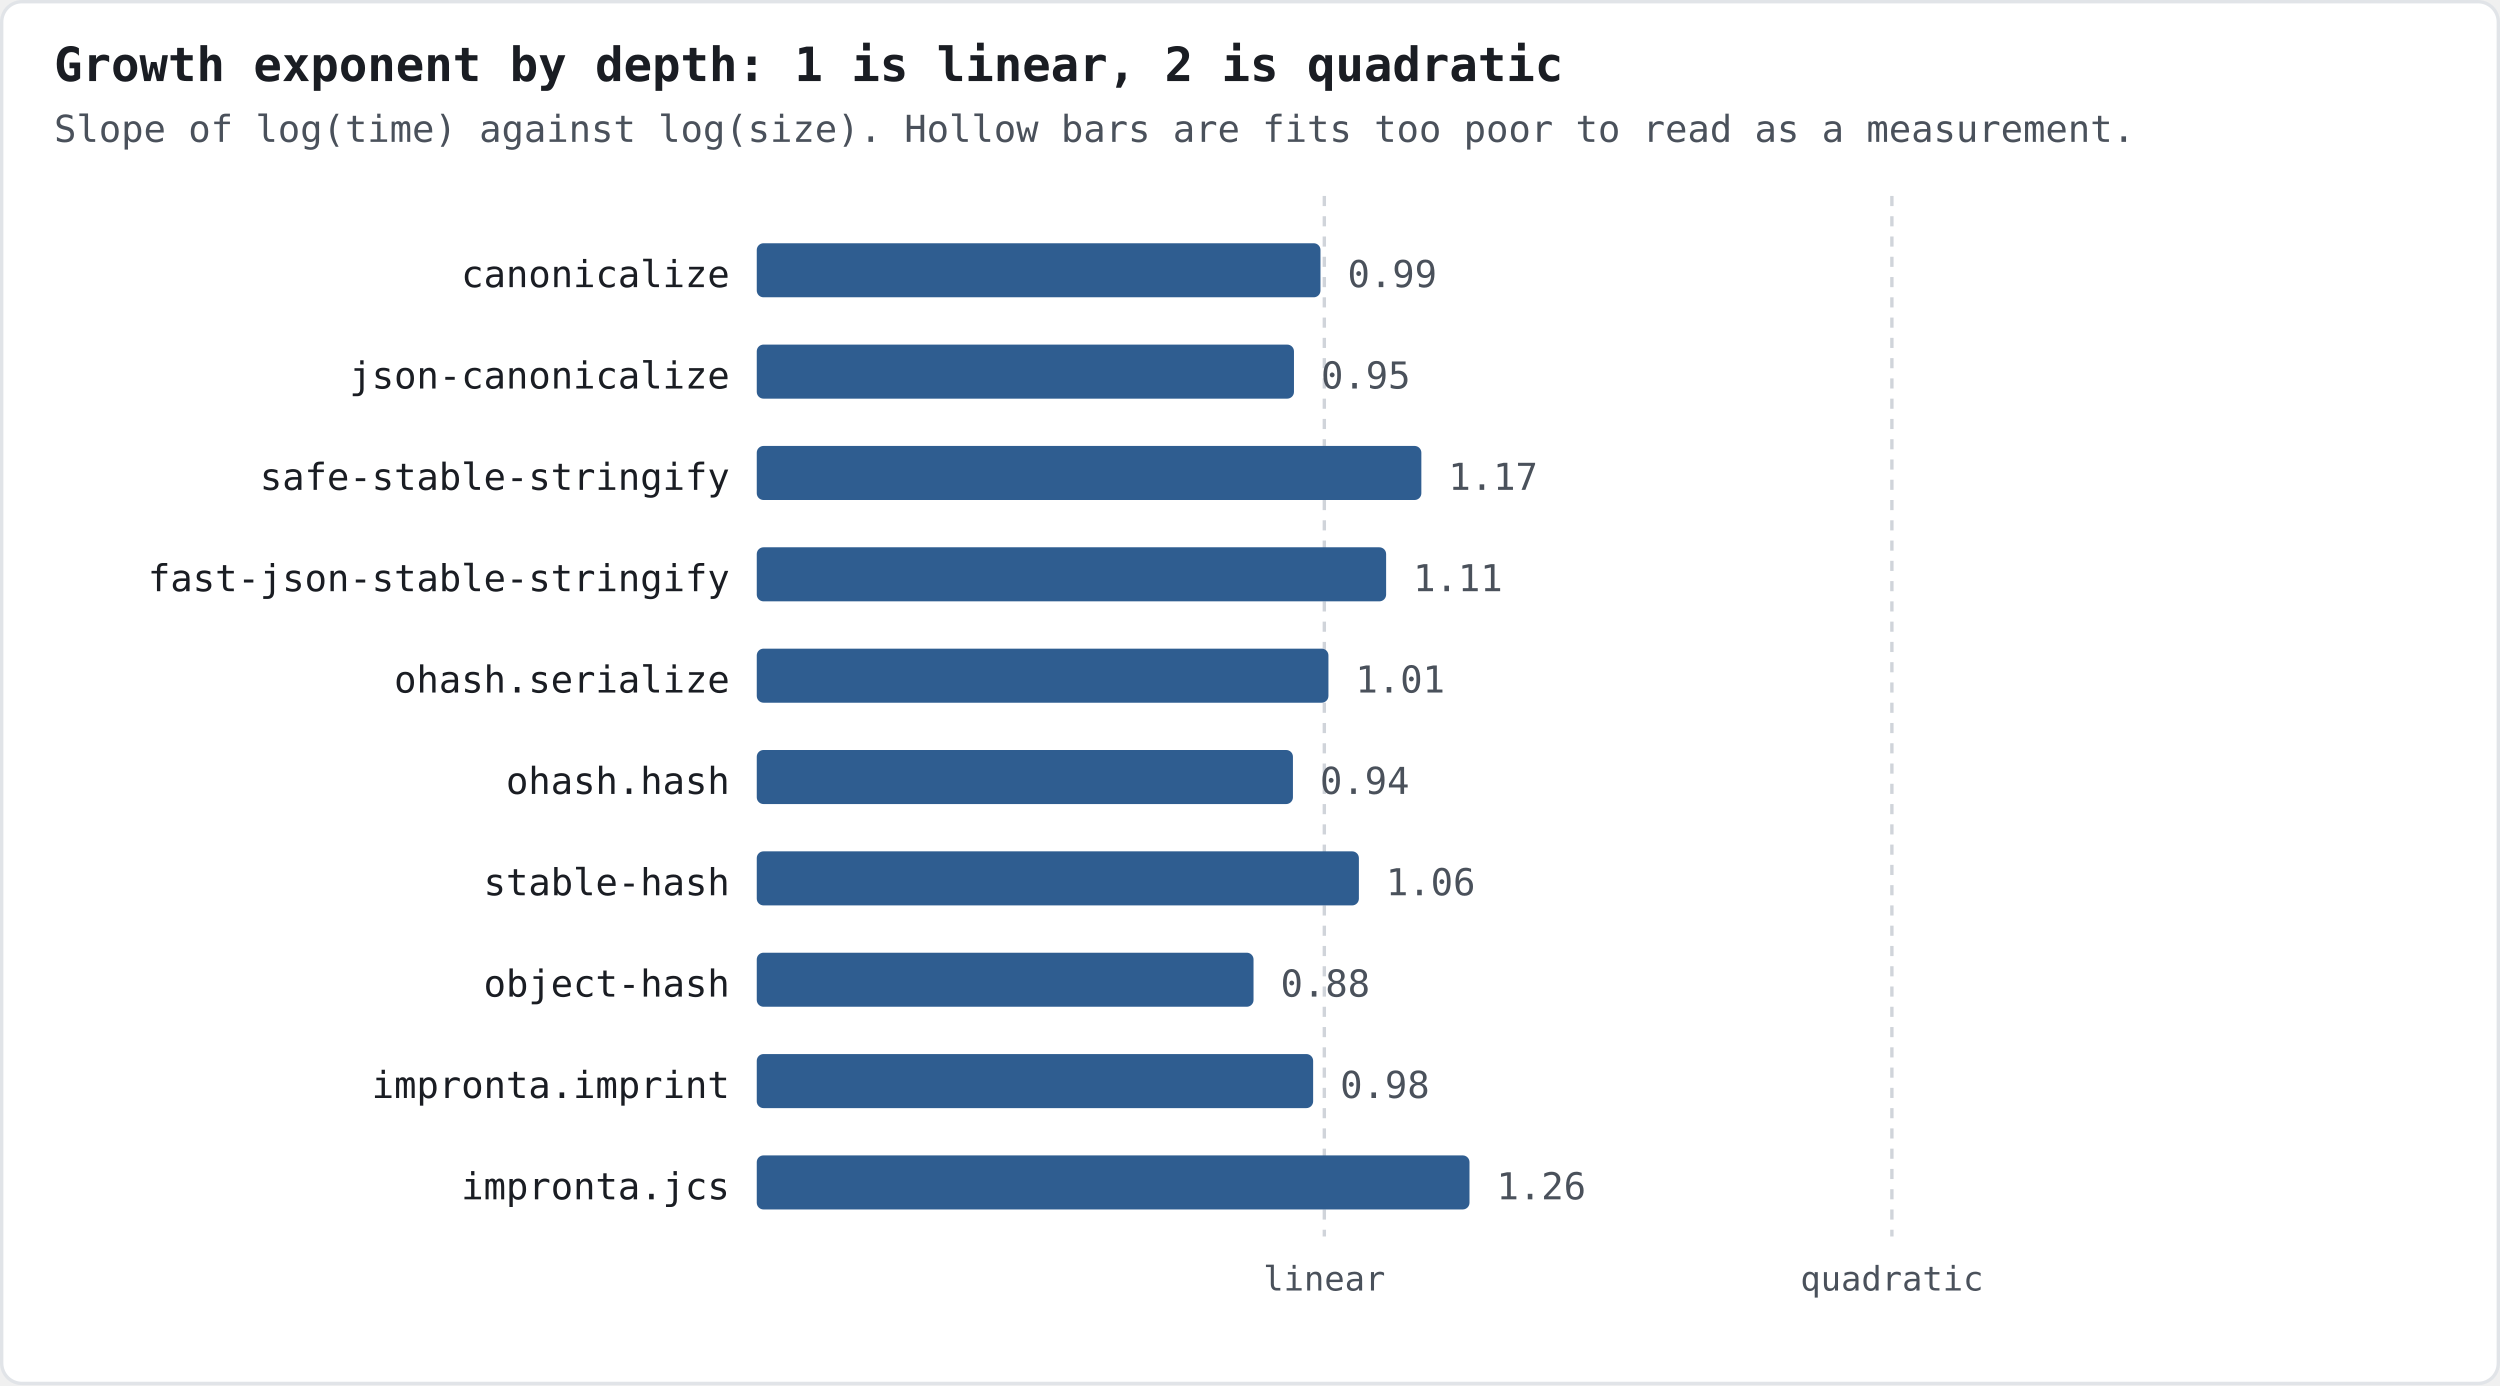
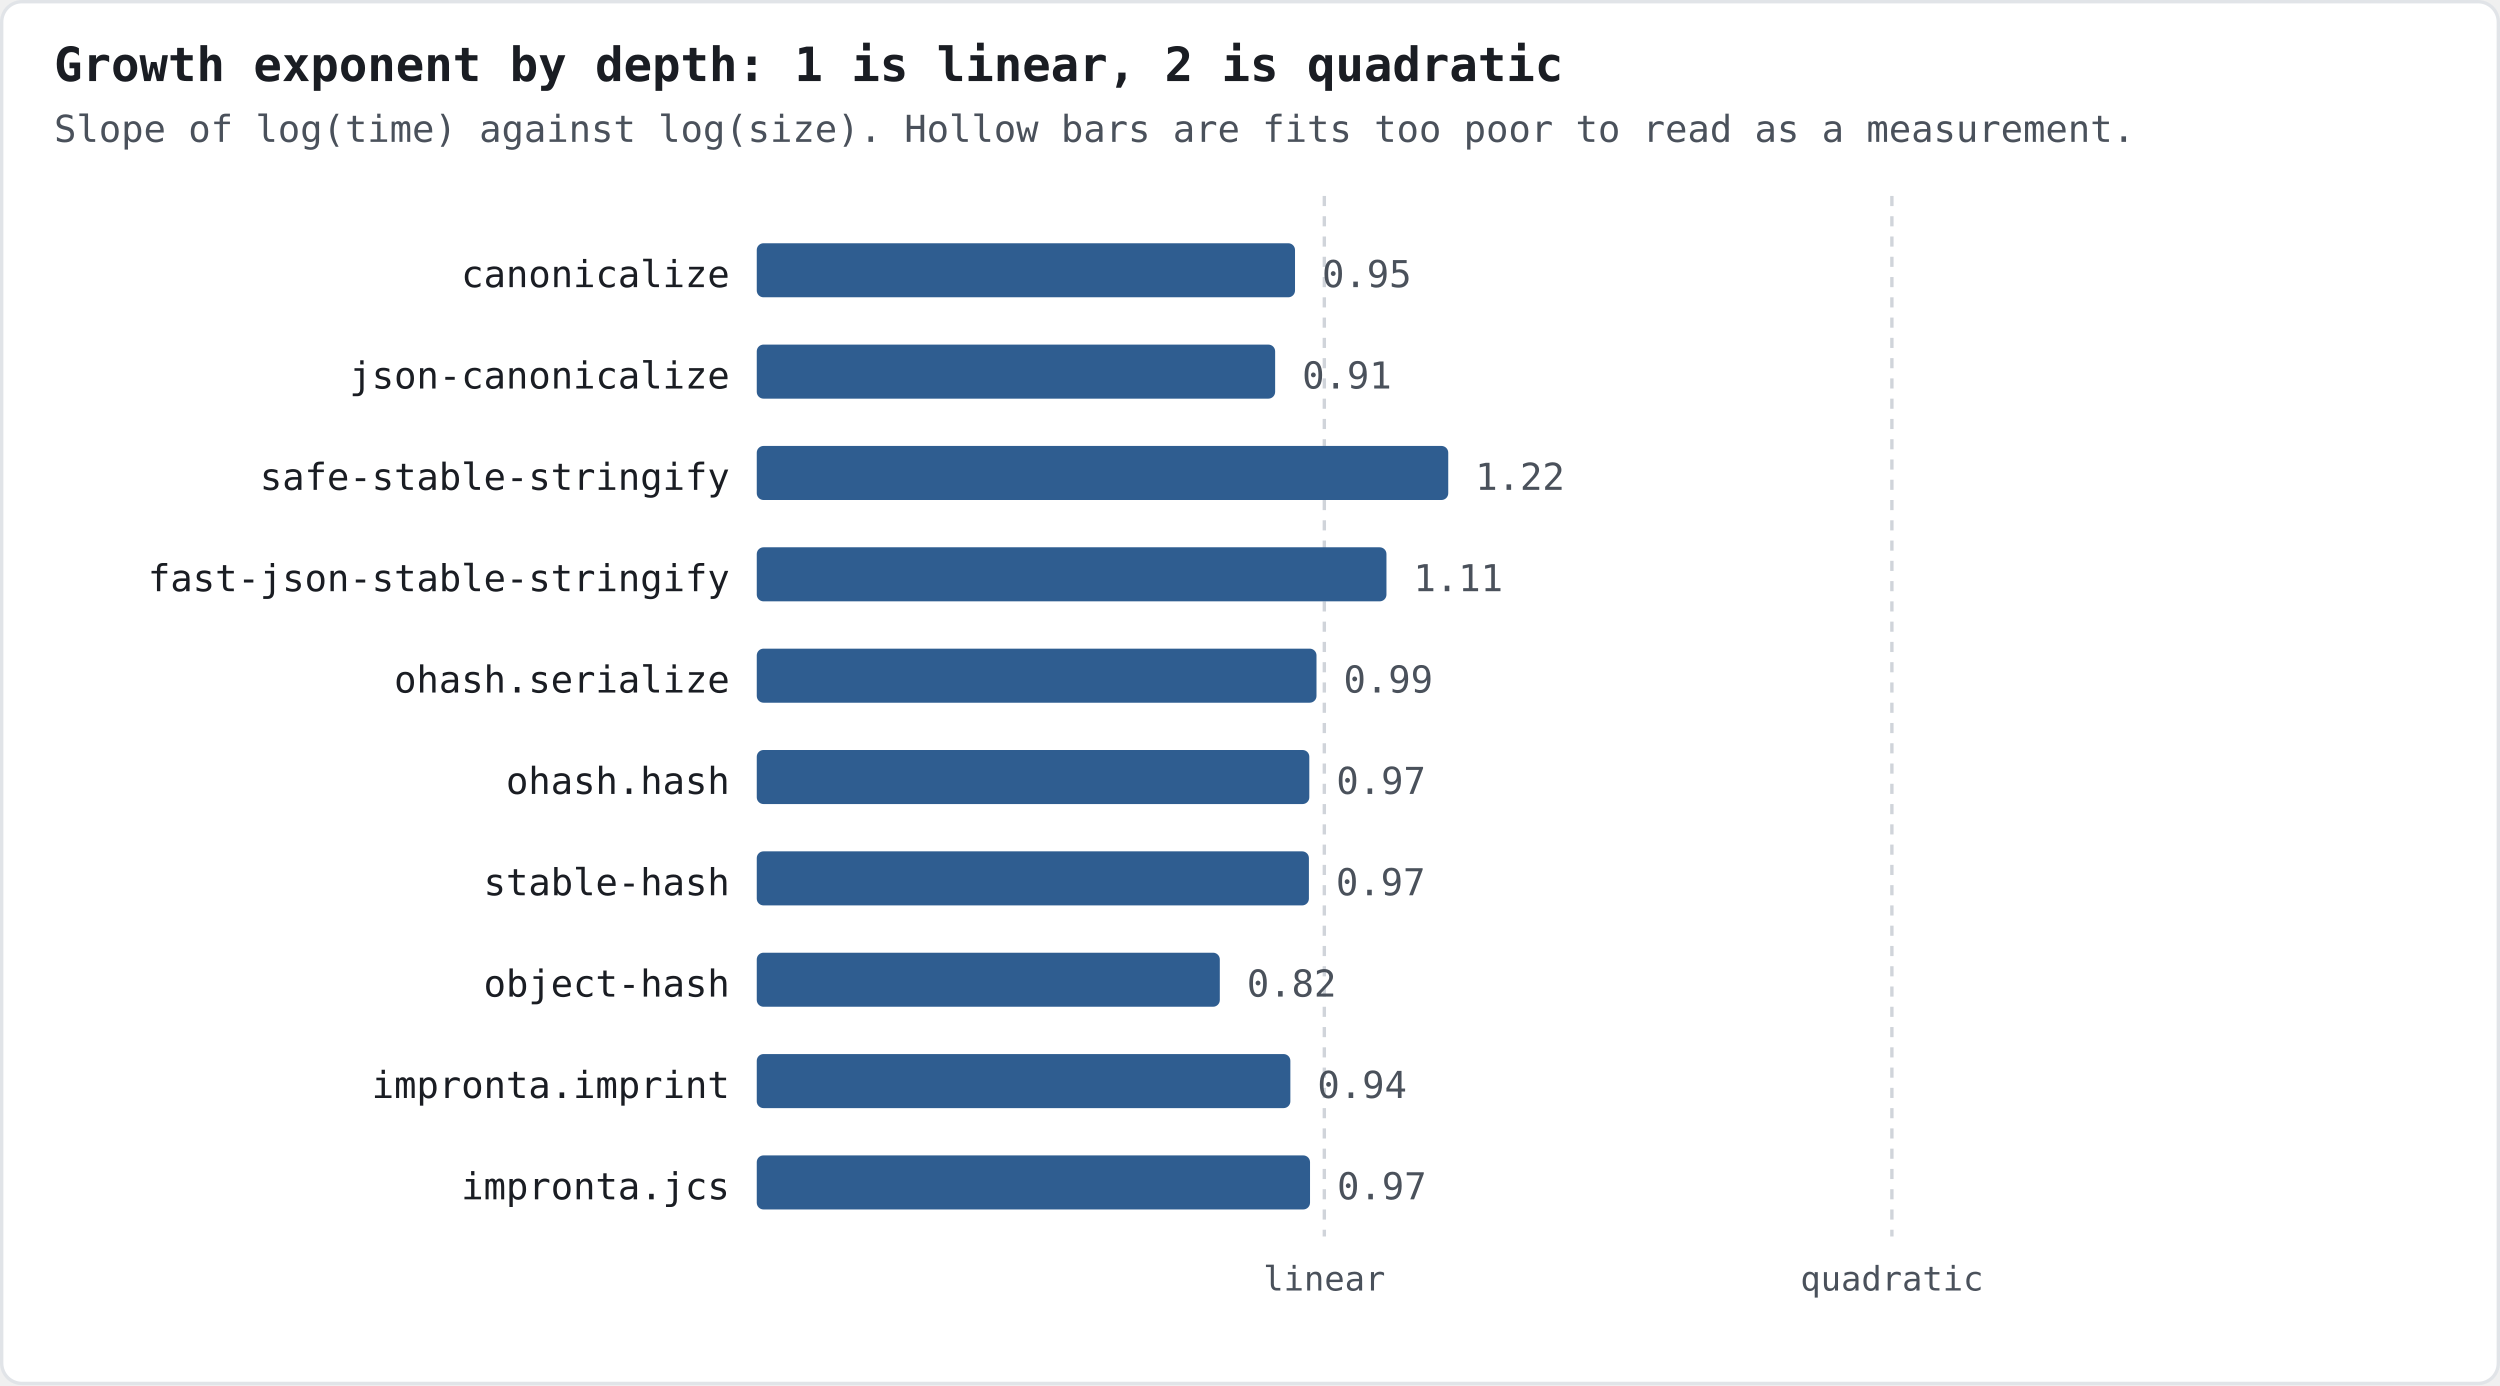
<svg xmlns="http://www.w3.org/2000/svg" width="740" height="410" viewBox="0 0 740 410" role="img" aria-label="Growth exponent by depth, by implementation">
  <style>text { font-family: ui-monospace, SFMono-Regular, Menlo, Consolas, monospace; }</style>
  <rect x="0.5" y="0.5" width="739" height="409" rx="6" fill="#ffffff" stroke="#e1e4e8" stroke-width="1" />
  <text x="16" y="24" class="f-fg" fill="#1a1d23" font-size="14" font-weight="700">Growth exponent by depth: 1 is linear, 2 is quadratic</text>
  <text x="16" y="42" class="f-muted" fill="#4a515b" font-size="11">Slope of log(time) against log(size). Hollow bars are fits too poor to read as a measurement.</text>
  <line x1="392" y1="58" x2="392" y2="366" class="s-grid" stroke="#d0d4da" stroke-width="1" stroke-dasharray="3 3" />
  <text x="392" y="382" class="f-muted" fill="#4a515b" font-size="10" text-anchor="middle">linear</text>
  <line x1="560" y1="58" x2="560" y2="366" class="s-grid" stroke="#d0d4da" stroke-width="1" stroke-dasharray="3 3" />
  <text x="560" y="382" class="f-muted" fill="#4a515b" font-size="10" text-anchor="middle">quadratic</text>
  <text x="216" y="85" class="f-fg" fill="#1a1d23" font-size="11" text-anchor="end">canonicalize</text>
-   <rect x="224" y="72" width="166.864" height="16" rx="2" class="f-bar" fill="#2f5d90" />
-   <text x="398.864" y="85" class="f-muted" fill="#4a515b" font-size="11">0.99</text>
+   <rect x="224" y="72" width="159.325" height="16" rx="2" class="f-bar" fill="#2f5d90" />
+   <text x="391.325" y="85" class="f-muted" fill="#4a515b" font-size="11">0.95</text>
  <text x="216" y="115" class="f-fg" fill="#1a1d23" font-size="11" text-anchor="end">json-canonicalize</text>
-   <rect x="224" y="102" width="159.016" height="16" rx="2" class="f-bar" fill="#2f5d90" />
-   <text x="391.016" y="115" class="f-muted" fill="#4a515b" font-size="11">0.95</text>
+   <rect x="224" y="102" width="153.441" height="16" rx="2" class="f-bar" fill="#2f5d90" />
+   <text x="385.441" y="115" class="f-muted" fill="#4a515b" font-size="11">0.91</text>
  <text x="216" y="145" class="f-fg" fill="#1a1d23" font-size="11" text-anchor="end">safe-stable-stringify</text>
-   <rect x="224" y="132" width="196.72" height="16" rx="2" class="f-bar" fill="#2f5d90" />
-   <text x="428.72" y="145" class="f-muted" fill="#4a515b" font-size="11">1.17</text>
+   <rect x="224" y="132" width="204.68" height="16" rx="2" class="f-bar" fill="#2f5d90" />
+   <text x="436.68" y="145" class="f-muted" fill="#4a515b" font-size="11">1.22</text>
  <text x="216" y="175" class="f-fg" fill="#1a1d23" font-size="11" text-anchor="end">fast-json-stable-stringify</text>
-   <rect x="224" y="162" width="186.292" height="16" rx="2" class="f-bar" fill="#2f5d90" />
-   <text x="418.292" y="175" class="f-muted" fill="#4a515b" font-size="11">1.11</text>
+   <rect x="224" y="162" width="186.393" height="16" rx="2" class="f-bar" fill="#2f5d90" />
+   <text x="418.393" y="175" class="f-muted" fill="#4a515b" font-size="11">1.11</text>
  <text x="216" y="205" class="f-fg" fill="#1a1d23" font-size="11" text-anchor="end">ohash.serialize</text>
-   <rect x="224" y="192" width="169.216" height="16" rx="2" class="f-bar" fill="#2f5d90" />
-   <text x="401.216" y="205" class="f-muted" fill="#4a515b" font-size="11">1.01</text>
+   <rect x="224" y="192" width="165.685" height="16" rx="2" class="f-bar" fill="#2f5d90" />
+   <text x="397.685" y="205" class="f-muted" fill="#4a515b" font-size="11">0.99</text>
  <text x="216" y="235" class="f-fg" fill="#1a1d23" font-size="11" text-anchor="end">ohash.hash</text>
-   <rect x="224" y="222" width="158.709" height="16" rx="2" class="f-bar" fill="#2f5d90" />
-   <text x="390.709" y="235" class="f-muted" fill="#4a515b" font-size="11">0.94</text>
+   <rect x="224" y="222" width="163.557" height="16" rx="2" class="f-bar" fill="#2f5d90" />
+   <text x="395.557" y="235" class="f-muted" fill="#4a515b" font-size="11">0.97</text>
  <text x="216" y="265" class="f-fg" fill="#1a1d23" font-size="11" text-anchor="end">stable-hash</text>
-   <rect x="224" y="252" width="178.233" height="16" rx="2" class="f-bar" fill="#2f5d90" />
-   <text x="410.233" y="265" class="f-muted" fill="#4a515b" font-size="11">1.06</text>
+   <rect x="224" y="252" width="163.437" height="16" rx="2" class="f-bar" fill="#2f5d90" />
+   <text x="395.437" y="265" class="f-muted" fill="#4a515b" font-size="11">0.97</text>
  <text x="216" y="295" class="f-fg" fill="#1a1d23" font-size="11" text-anchor="end">object-hash</text>
-   <rect x="224" y="282" width="147.045" height="16" rx="2" class="f-bar" fill="#2f5d90" />
-   <text x="379.045" y="295" class="f-muted" fill="#4a515b" font-size="11">0.88</text>
+   <rect x="224" y="282" width="137.065" height="16" rx="2" class="f-bar" fill="#2f5d90" />
+   <text x="369.065" y="295" class="f-muted" fill="#4a515b" font-size="11">0.82</text>
  <text x="216" y="325" class="f-fg" fill="#1a1d23" font-size="11" text-anchor="end">impronta.imprint</text>
-   <rect x="224" y="312" width="164.687" height="16" rx="2" class="f-bar" fill="#2f5d90" />
-   <text x="396.687" y="325" class="f-muted" fill="#4a515b" font-size="11">0.98</text>
+   <rect x="224" y="312" width="157.948" height="16" rx="2" class="f-bar" fill="#2f5d90" />
+   <text x="389.948" y="325" class="f-muted" fill="#4a515b" font-size="11">0.94</text>
  <text x="216" y="355" class="f-fg" fill="#1a1d23" font-size="11" text-anchor="end">impronta.jcs</text>
-   <rect x="224" y="342" width="210.973" height="16" rx="2" class="f-bar" fill="#2f5d90" />
-   <text x="442.973" y="355" class="f-muted" fill="#4a515b" font-size="11">1.26</text>
+   <rect x="224" y="342" width="163.769" height="16" rx="2" class="f-bar" fill="#2f5d90" />
+   <text x="395.769" y="355" class="f-muted" fill="#4a515b" font-size="11">0.97</text>
</svg>
